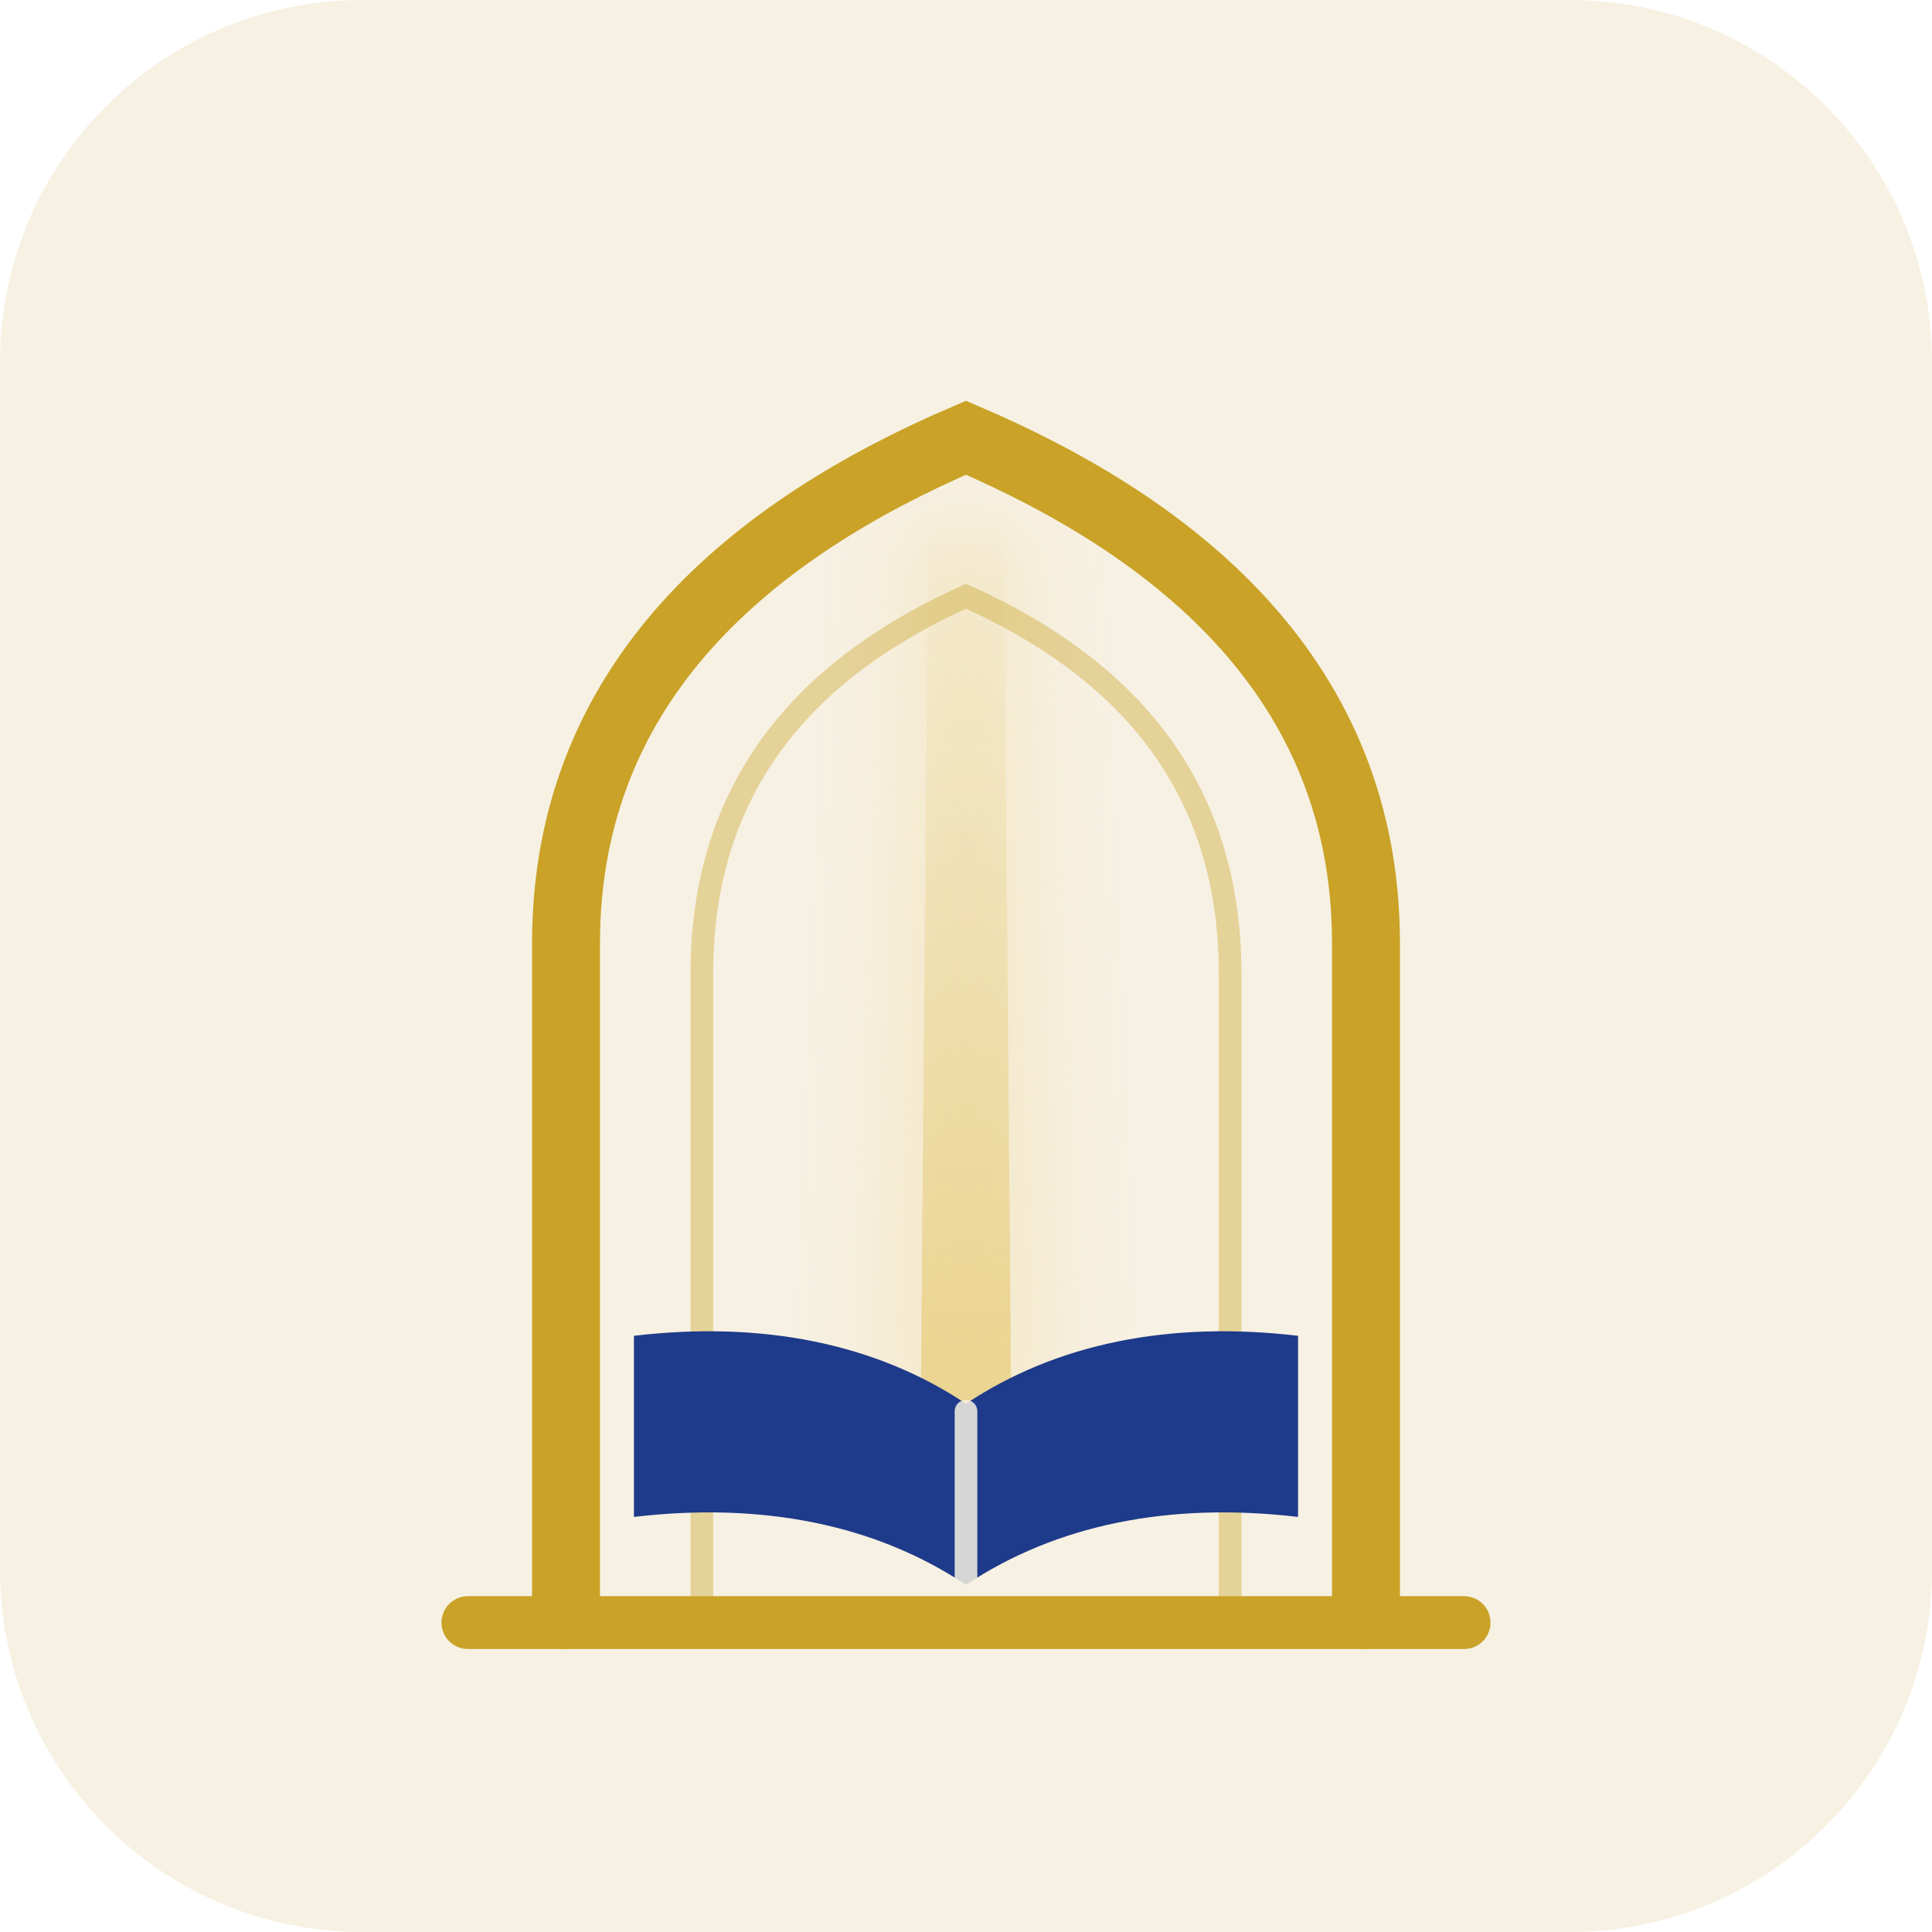
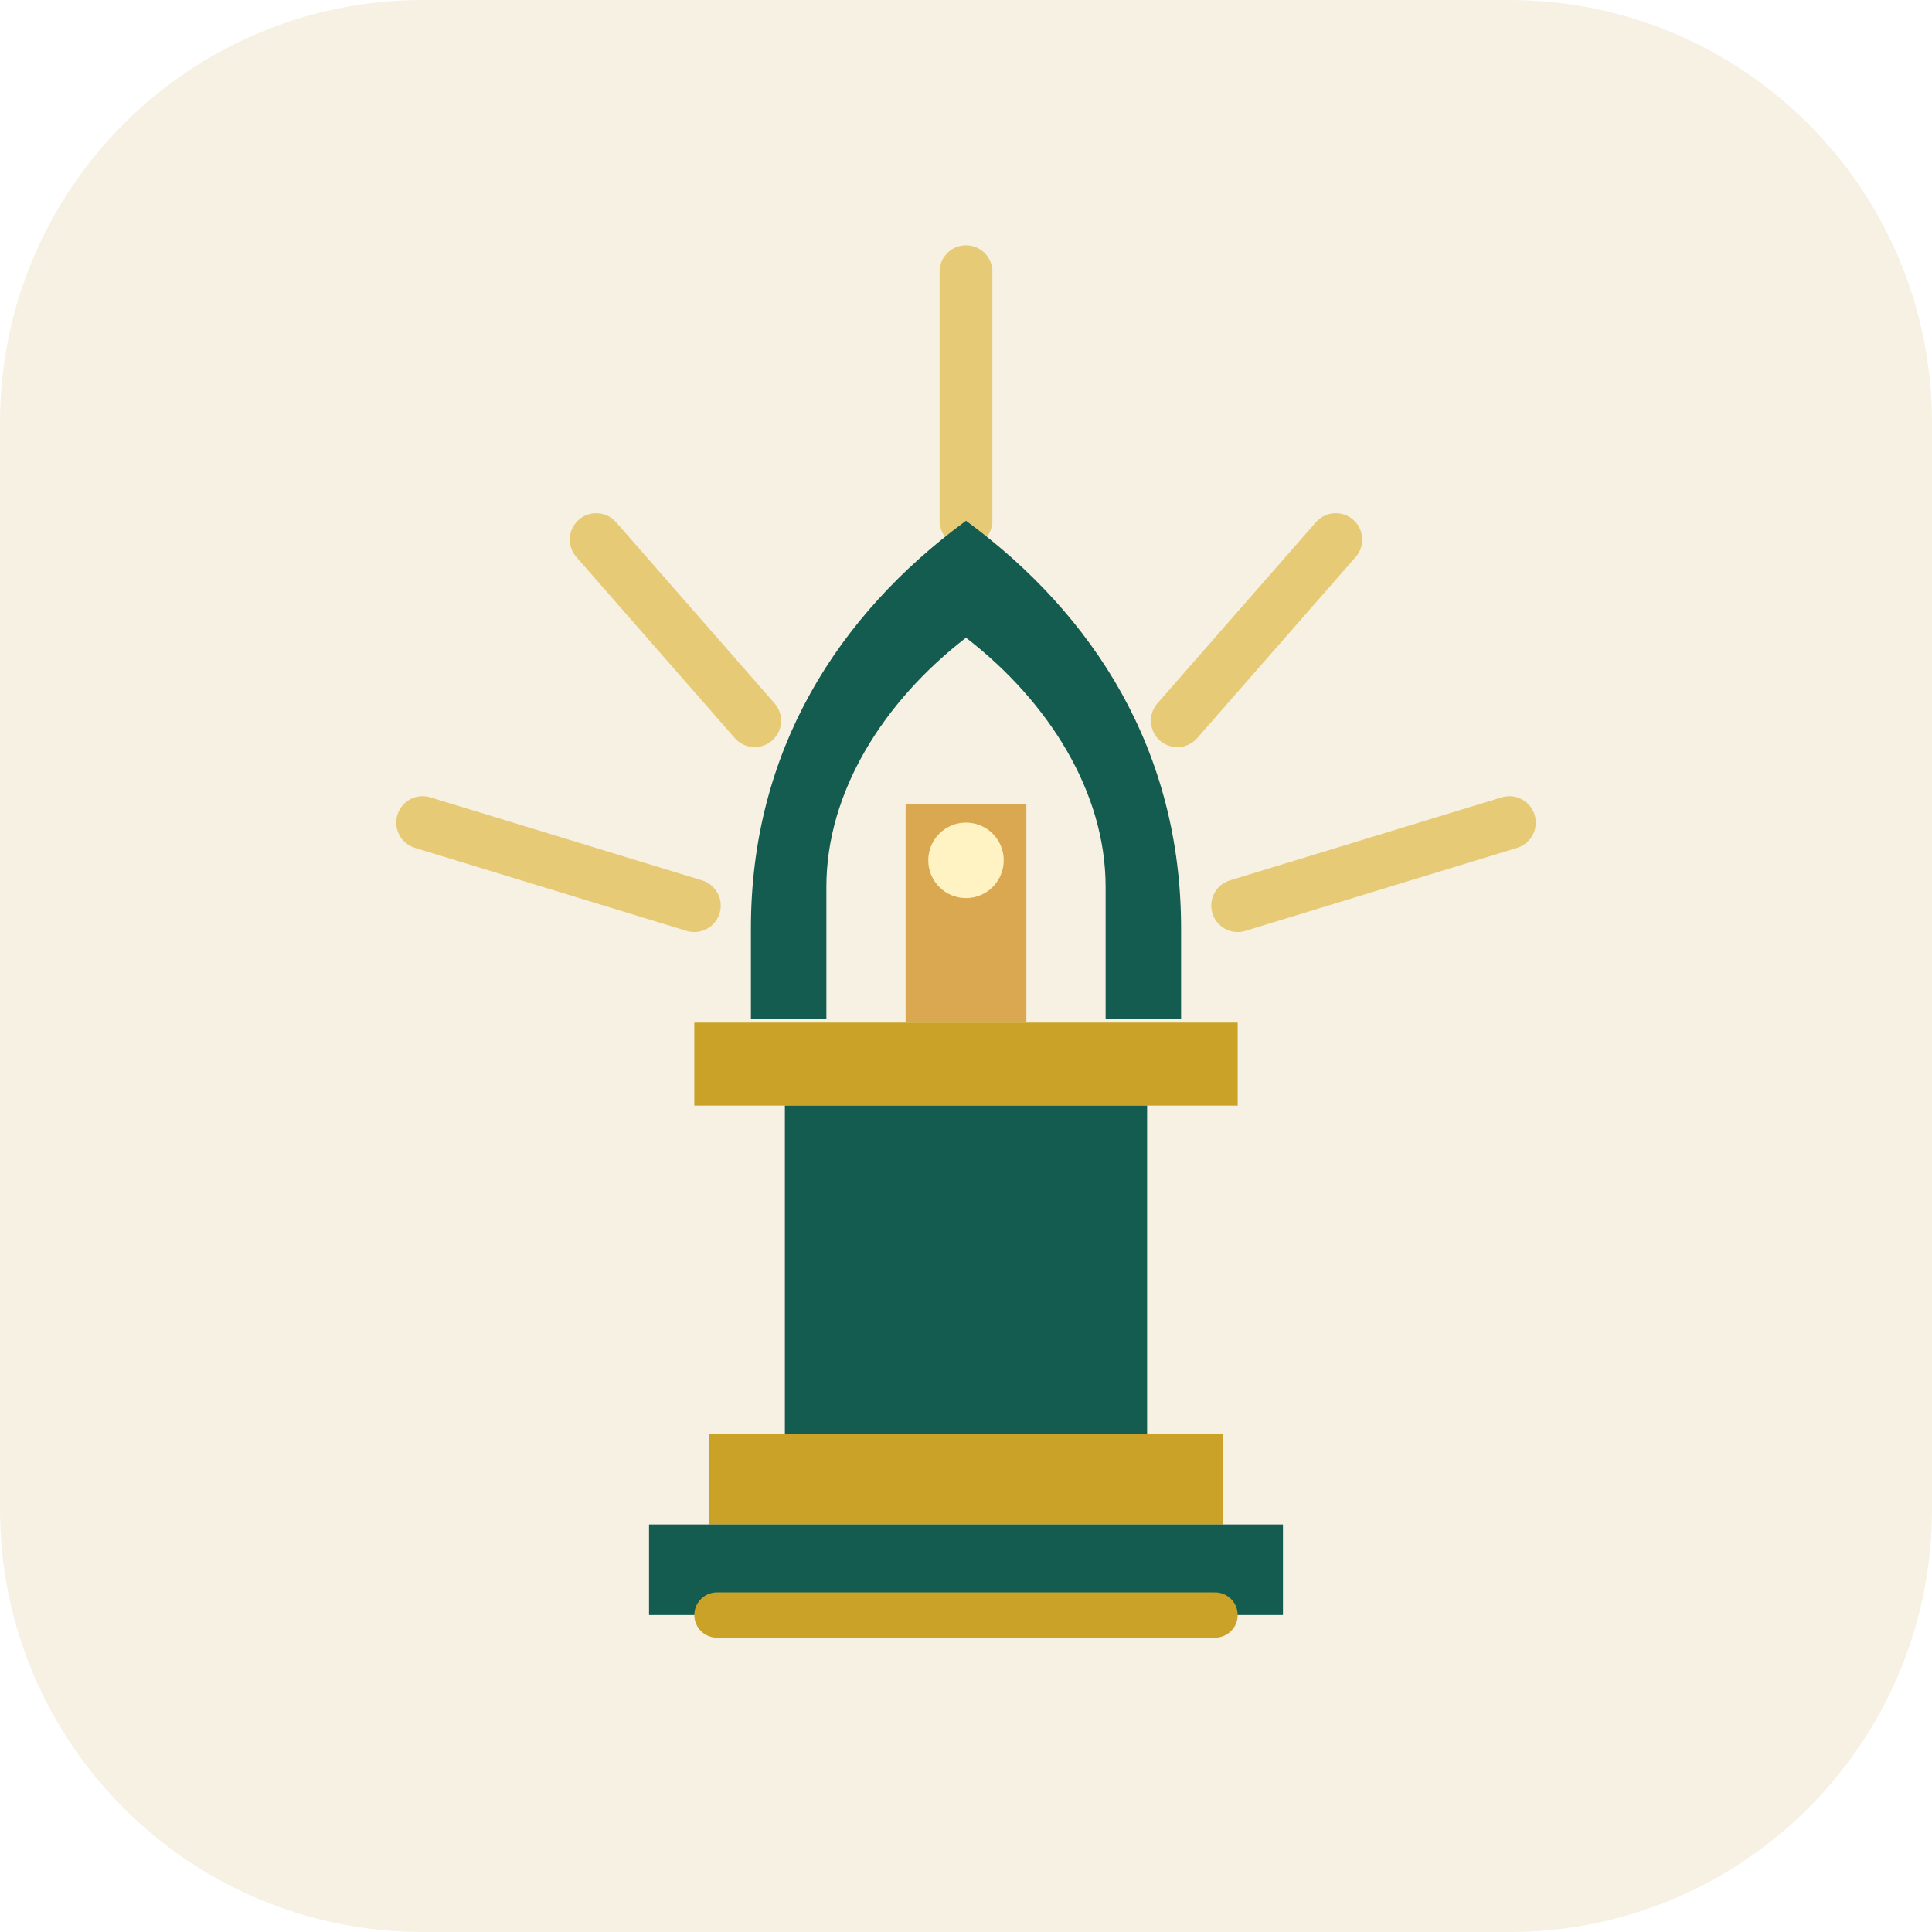
- <svg xmlns="http://www.w3.org/2000/svg" viewBox="0 0 512 512" role="img" aria-label="Furqan">
-   <defs>
-     <linearGradient id="mihrab-beam" x1="0" y1="374" x2="0" y2="140" gradientUnits="userSpaceOnUse">
-       <stop offset="0" stop-color="#e3c15a" stop-opacity="0.55" />
-       <stop offset="1" stop-color="#e3c15a" stop-opacity="0" />
-     </linearGradient>
-     <filter id="mihrab-glow" x="-40%" y="-40%" width="180%" height="180%">
-       <feGaussianBlur stdDeviation="10" />
-     </filter>
-   </defs>
-   <rect width="512" height="512" rx="96" fill="#f7f1e3" />
-   <path d="M230 374 L282 374 L272 138 L240 138 Z" fill="#e3c15a" opacity="0.16" filter="url(#mihrab-glow)" />
-   <path d="M244 374 L268 374 L266 138 L246 138 Z" fill="url(#mihrab-beam)" />
-   <path d="M150 428 V250 C150 180 200 140 256 116 C312 140 362 180 362 250 V428" fill="none" stroke="#c9a227" stroke-width="18" stroke-linecap="round" />
-   <path d="M186 428 V258 C186 206 216 176 256 158 C296 176 326 206 326 258 V428" fill="none" stroke="#c9a227" stroke-width="6" stroke-linecap="round" opacity="0.4" />
-   <path d="M124 430 H388" stroke="#c9a227" stroke-width="14" stroke-linecap="round" />
-   <path d="M256 372 C232 356 202 350 168 354 L168 402 C202 398 232 404 256 420 C280 404 310 398 344 402 L344 354 C310 350 280 356 256 372 Z" fill="#1e3a8a" />
-   <path d="M256 374 V418" stroke="#f7f1e3" stroke-width="6" stroke-linecap="round" opacity="0.85" />
+ <svg xmlns="http://www.w3.org/2000/svg" viewBox="0 0 512 512" role="img" aria-label="Manāra — light and guidance">
+   <rect width="512" height="512" rx="112" fill="#f7f1e3" />
+   <path d="M256 72v66M158 143l42 48M354 143l-42 48M112 218l72 22M400 218l-72 22" fill="none" stroke="#e3c15a" stroke-linecap="round" stroke-width="14" opacity=".8" />
+   <path d="M199 246c0-47 23-83 57-108 34 25 57 61 57 108v24H199z" fill="#145b50" />
+   <path d="M219 235c0-25 15-49 37-66 22 17 37 41 37 66v36h-74z" fill="#f7f1e3" />
+   <path d="M240 213h32v58h-32z" fill="#d9a850" />
+   <circle cx="256" cy="228" r="10" fill="#fff3c4" />
+   <path d="M184 271h144v22H184z" fill="#c9a227" />
+   <path d="M208 293h96v92h-96z" fill="#145b50" />
+   <path d="M188 380h136v24H188z" fill="#c9a227" />
+   <path d="M172 404h168v24H172z" fill="#145b50" />
+   <path d="M190 428h132" fill="none" stroke="#c9a227" stroke-linecap="round" stroke-width="12" />
</svg>
